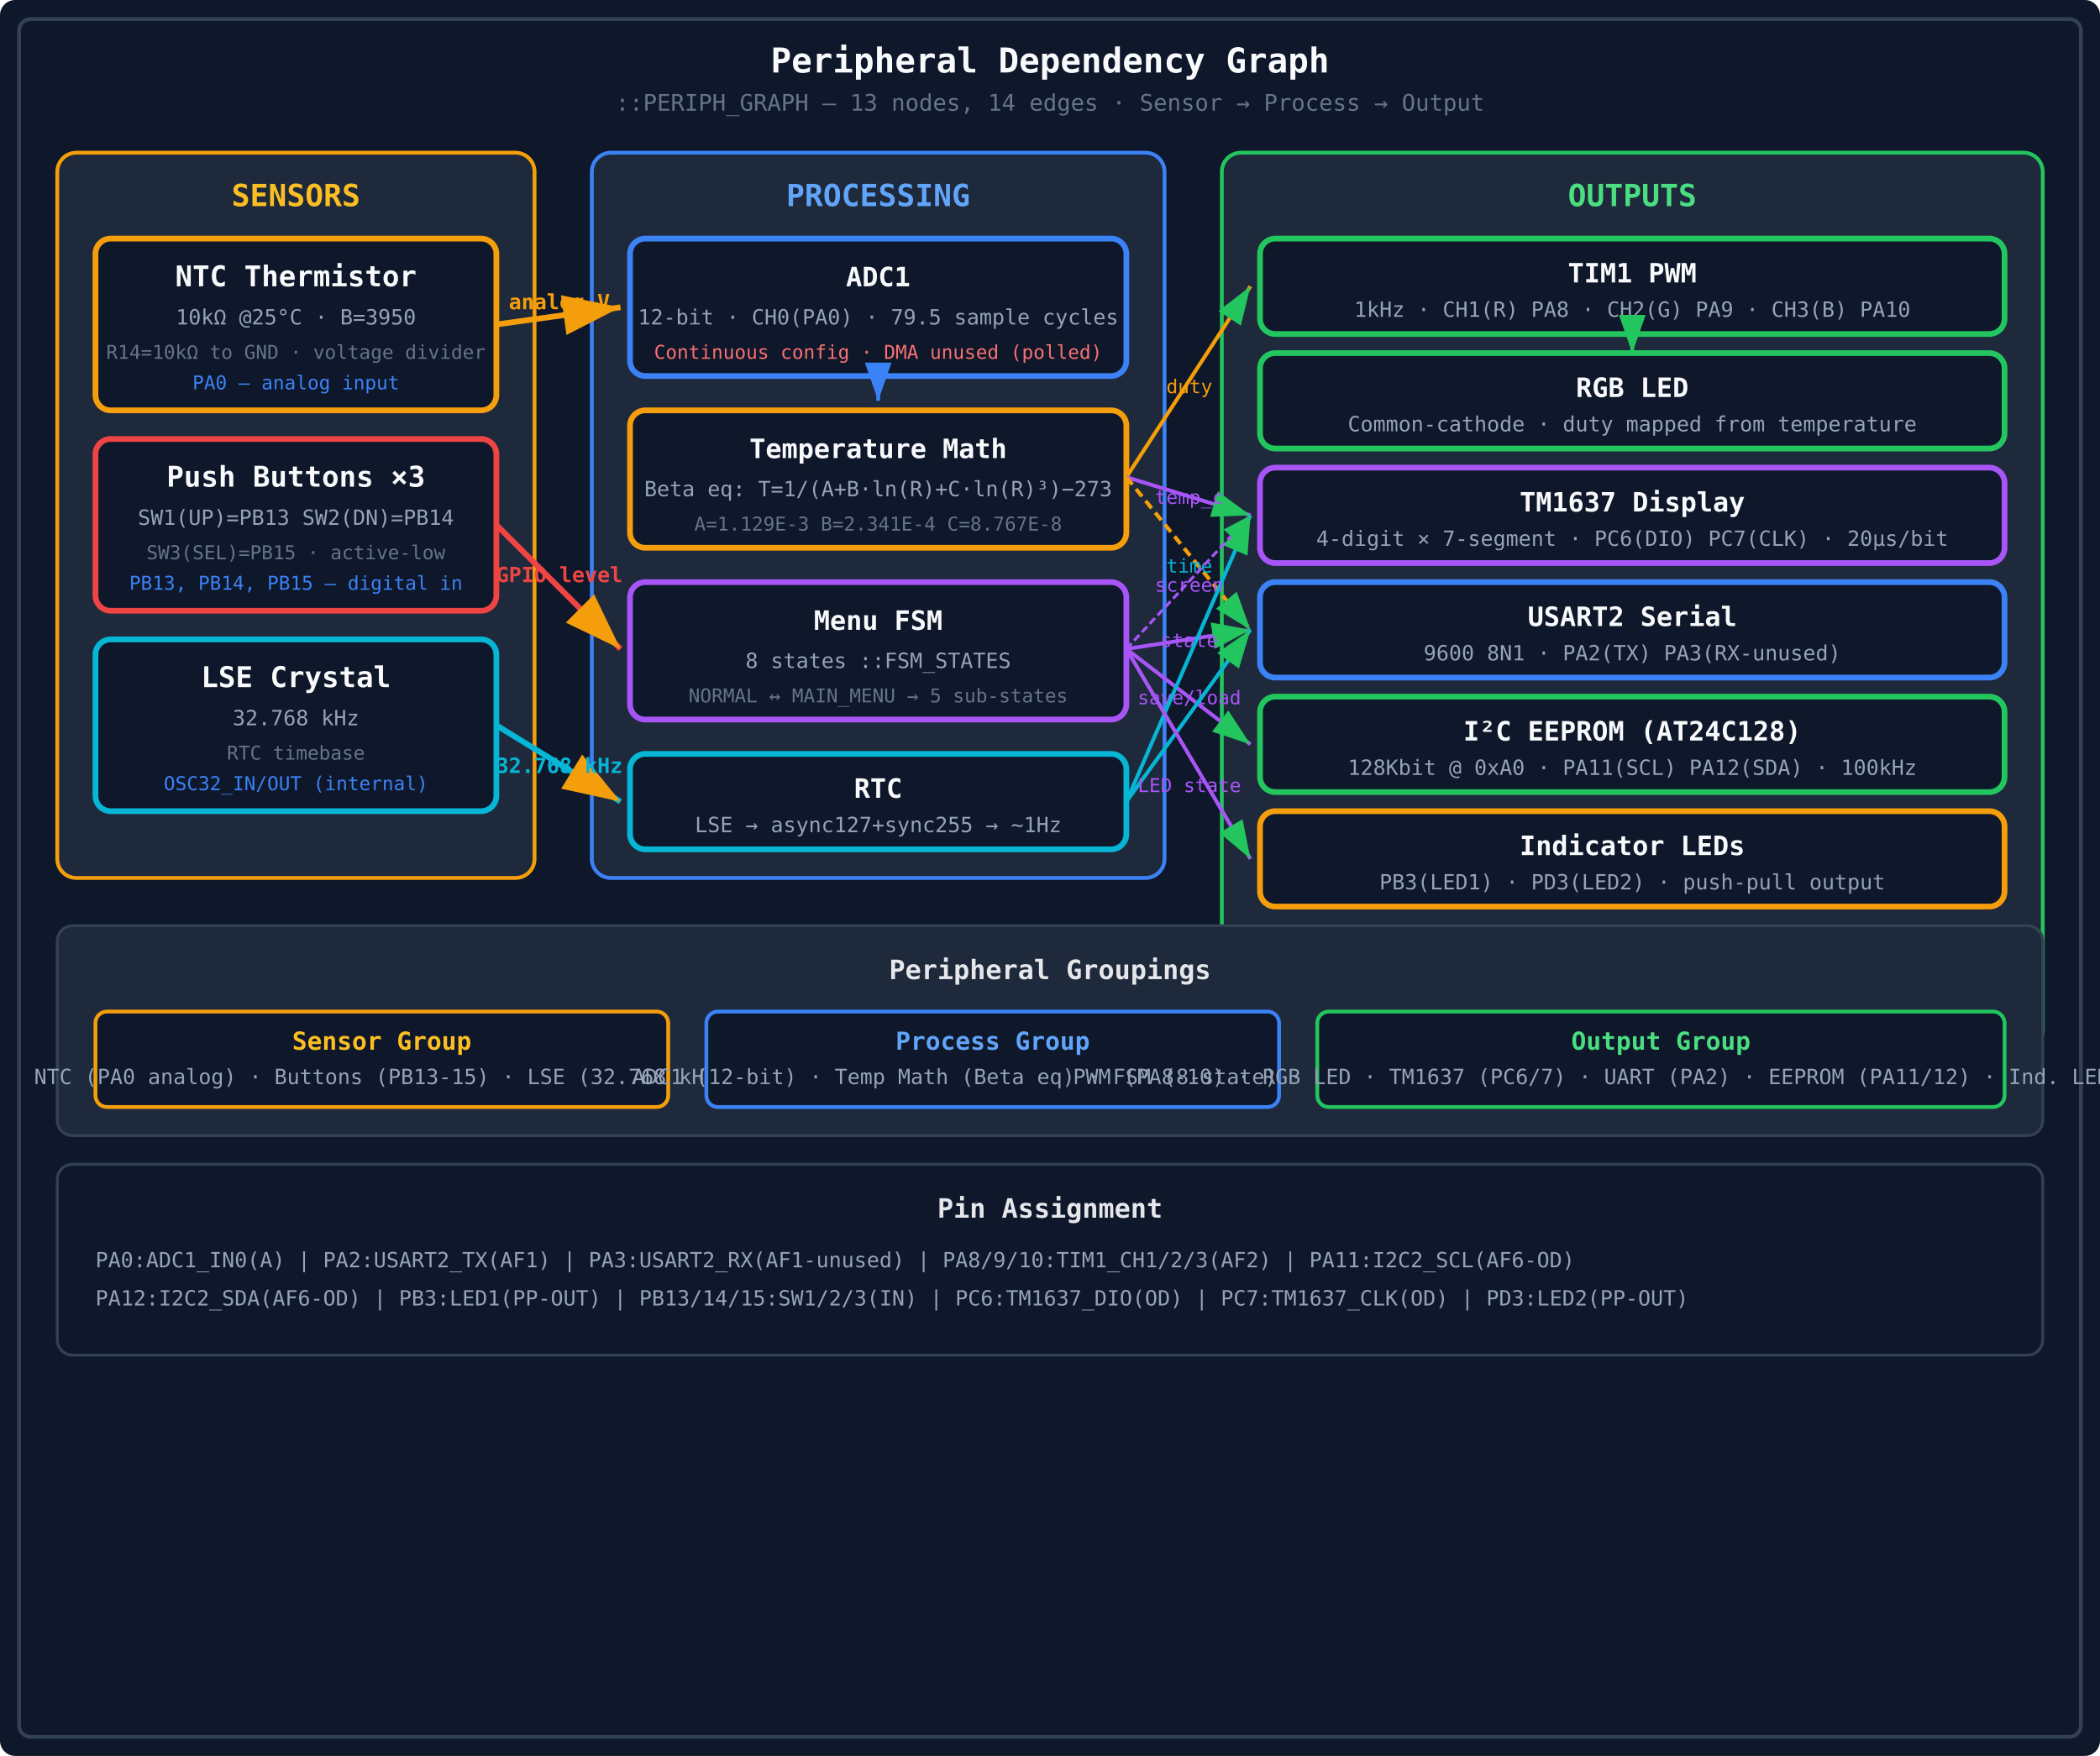
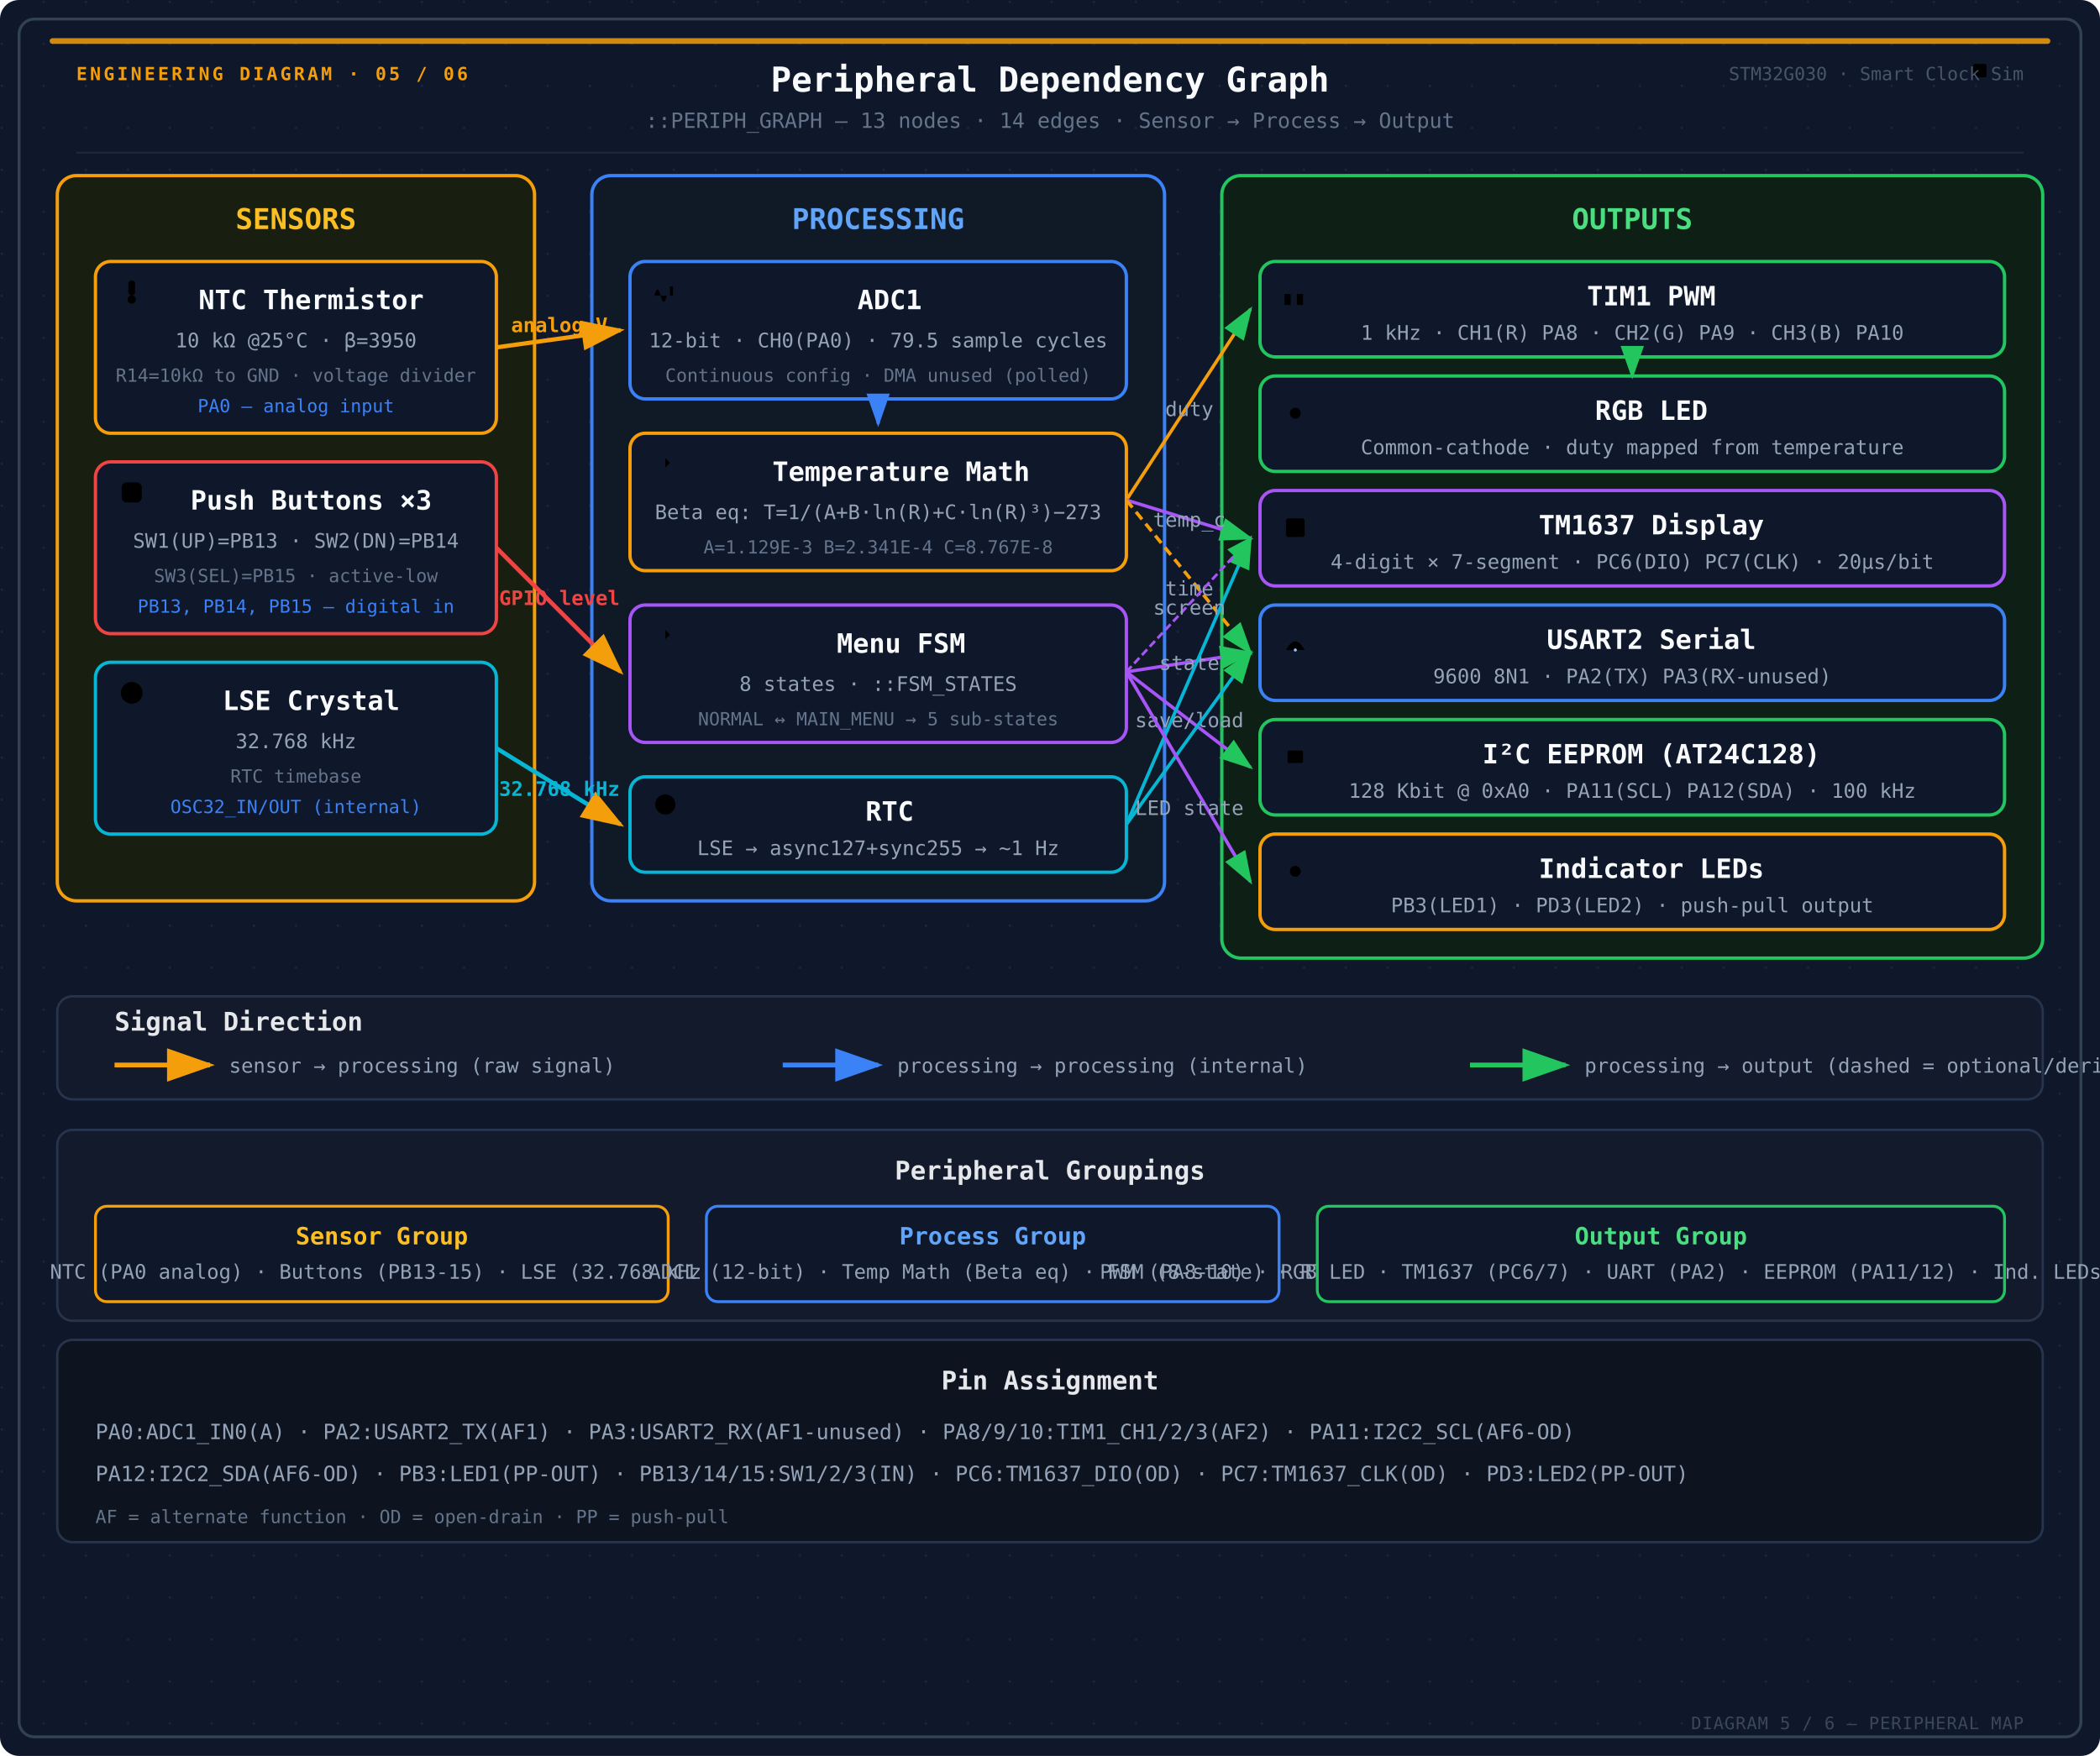
<svg xmlns="http://www.w3.org/2000/svg" viewBox="0 0 1100 920" font-family="'JetBrains Mono','Consolas',monospace">
  <defs>
-     <marker id="arr-sns" markerWidth="10" markerHeight="7" refX="10" refY="3.5" orient="auto">
+     <marker id="arr-sns" markerWidth="10" markerHeight="7" refX="9" refY="3.5" orient="auto">
      <polygon points="0 0,10 3.5,0 7" fill="#f59e0b" />
    </marker>
-     <marker id="arr-proc" markerWidth="10" markerHeight="7" refX="10" refY="3.5" orient="auto">
+     <marker id="arr-proc" markerWidth="10" markerHeight="7" refX="9" refY="3.5" orient="auto">
      <polygon points="0 0,10 3.5,0 7" fill="#3b82f6" />
    </marker>
-     <marker id="arr-out" markerWidth="10" markerHeight="7" refX="10" refY="3.5" orient="auto">
+     <marker id="arr-out" markerWidth="10" markerHeight="7" refX="9" refY="3.5" orient="auto">
      <polygon points="0 0,10 3.5,0 7" fill="#22c55e" />
    </marker>
+     <pattern id="p-grid" width="22" height="22" patternUnits="userSpaceOnUse">
+       <circle cx="1" cy="1" r="0.7" fill="#1b2438" />
+     </pattern>
+     <symbol id="i-therm" viewBox="0 0 16 16">
+       <rect x="6" y="1" width="4" height="9" rx="2" />
+       <circle cx="8" cy="12.5" r="2.5" />
+     </symbol>
+     <symbol id="i-button" viewBox="0 0 16 16">
+       <rect x="2" y="2" width="12" height="12" rx="3" />
+       <circle cx="8" cy="8" r="2.5" />
+     </symbol>
+     <symbol id="i-clock" viewBox="0 0 16 16">
+       <circle cx="8" cy="8" r="6.5" />
+       <line x1="8" y1="8" x2="8" y2="4" />
+       <line x1="8" y1="8" x2="11" y2="9.5" />
+     </symbol>
+     <symbol id="i-adc" viewBox="0 0 16 16">
+       <path d="M1 11 Q3 3 5 11 T9 11" />
+       <path d="M9 11 L11 11 L11 5 L13 5 L13 11 L15 11" />
+     </symbol>
+     <symbol id="i-flow" viewBox="0 0 16 16">
+       <path d="M1 8 L11 8" />
+       <path d="M8 5 L11 8 L8 11" />
+     </symbol>
+     <symbol id="i-pwm" viewBox="0 0 16 16">
+       <path d="M1 12 L1 5 L5 5 L5 12 L9 12 L9 5 L13 5 L13 12 L15 12" />
+     </symbol>
+     <symbol id="i-led" viewBox="0 0 16 16">
+       <circle cx="8" cy="8" r="3.5" />
+       <line x1="8" y1="1" x2="8" y2="3" />
+       <line x1="8" y1="13" x2="8" y2="15" />
+       <line x1="1" y1="8" x2="3" y2="8" />
+       <line x1="13" y1="8" x2="15" y2="8" />
+     </symbol>
+     <symbol id="i-display" viewBox="0 0 16 16">
+       <rect x="2" y="2" width="12" height="12" rx="1.5" />
+       <line x1="8" y1="4" x2="8" y2="8" />
+       <line x1="4" y1="8" x2="12" y2="8" />
+       <line x1="8" y1="8" x2="8" y2="12" />
+     </symbol>
+     <symbol id="i-uart" viewBox="0 0 16 16">
+       <path d="M2 13 Q8 2 14 13" />
+       <path d="M5 13 Q8 8 11 13" />
+       <circle cx="8" cy="13" r="1" fill="currentColor" stroke="none" />
+     </symbol>
+     <symbol id="i-eeprom" viewBox="0 0 16 16">
+       <rect x="3" y="4" width="10" height="8" rx="1" />
+       <line x1="5" y1="6" x2="11" y2="6" />
+       <line x1="5" y1="8" x2="11" y2="8" />
+       <line x1="5" y1="10" x2="11" y2="10" />
+       <line x1="1" y1="6" x2="3" y2="6" />
+       <line x1="1" y1="10" x2="3" y2="10" />
+       <line x1="13" y1="6" x2="15" y2="6" />
+       <line x1="13" y1="10" x2="15" y2="10" />
+     </symbol>
+     <symbol id="i-chip" viewBox="0 0 16 16">
+       <rect x="4" y="4" width="8" height="8" rx="1" />
+       <line x1="1" y1="6" x2="4" y2="6" />
+       <line x1="1" y1="10" x2="4" y2="10" />
+       <line x1="12" y1="6" x2="15" y2="6" />
+       <line x1="12" y1="10" x2="15" y2="10" />
+       <line x1="6" y1="1" x2="6" y2="4" />
+       <line x1="10" y1="1" x2="10" y2="4" />
+       <line x1="6" y1="12" x2="6" y2="15" />
+       <line x1="10" y1="12" x2="10" y2="15" />
+     </symbol>
  </defs>
-   <rect width="1100" height="920" fill="#0f172a" rx="8" />
-   <rect x="10" y="10" width="1080" height="900" fill="none" stroke="#334155" stroke-width="2" rx="6" />
-   <text x="550" y="38" text-anchor="middle" font-size="18" font-weight="bold" fill="#f8fafc">Peripheral Dependency Graph</text>
-   <text x="550" y="58" text-anchor="middle" font-size="12" fill="#64748b">::PERIPH_GRAPH — 13 nodes, 14 edges · Sensor → Process → Output</text>
-   <rect x="30" y="80" width="250" height="380" rx="10" fill="#1e293b" stroke="#f59e0b" stroke-width="2" />
-   <text x="155" y="108" text-anchor="middle" font-size="16" font-weight="bold" fill="#fbbf24">SENSORS</text>
-   <rect x="50" y="125" width="210" height="90" rx="8" fill="#0f172a" stroke="#f59e0b" stroke-width="3" />
-   <text x="155" y="150" text-anchor="middle" font-size="15" font-weight="bold" fill="#f8fafc">NTC Thermistor</text>
-   <text x="155" y="170" text-anchor="middle" font-size="11" fill="#94a3b8">10kΩ @25°C · B=3950</text>
-   <text x="155" y="188" text-anchor="middle" font-size="10" fill="#64748b">R14=10kΩ to GND · voltage divider</text>
-   <text x="155" y="204" text-anchor="middle" font-size="10" fill="#3b82f6">PA0 — analog input</text>
-   <rect x="50" y="230" width="210" height="90" rx="8" fill="#0f172a" stroke="#ef4444" stroke-width="3" />
-   <text x="155" y="255" text-anchor="middle" font-size="15" font-weight="bold" fill="#f8fafc">Push Buttons ×3</text>
-   <text x="155" y="275" text-anchor="middle" font-size="11" fill="#94a3b8">SW1(UP)=PB13  SW2(DN)=PB14</text>
-   <text x="155" y="293" text-anchor="middle" font-size="10" fill="#64748b">SW3(SEL)=PB15  · active-low</text>
-   <text x="155" y="309" text-anchor="middle" font-size="10" fill="#3b82f6">PB13, PB14, PB15 — digital in</text>
-   <rect x="50" y="335" width="210" height="90" rx="8" fill="#0f172a" stroke="#06b6d4" stroke-width="3" />
-   <text x="155" y="360" text-anchor="middle" font-size="15" font-weight="bold" fill="#f8fafc">LSE Crystal</text>
-   <text x="155" y="380" text-anchor="middle" font-size="11" fill="#94a3b8">32.768 kHz</text>
-   <text x="155" y="398" text-anchor="middle" font-size="10" fill="#64748b">RTC timebase</text>
-   <text x="155" y="414" text-anchor="middle" font-size="10" fill="#3b82f6">OSC32_IN/OUT (internal)</text>
-   <rect x="310" y="80" width="300" height="380" rx="10" fill="#1e293b" stroke="#3b82f6" stroke-width="2" />
-   <text x="460" y="108" text-anchor="middle" font-size="16" font-weight="bold" fill="#60a5fa">PROCESSING</text>
-   <rect x="330" y="125" width="260" height="72" rx="8" fill="#0f172a" stroke="#3b82f6" stroke-width="3" />
-   <text x="460" y="150" text-anchor="middle" font-size="14" font-weight="bold" fill="#f8fafc">ADC1</text>
-   <text x="460" y="170" text-anchor="middle" font-size="11" fill="#94a3b8">12-bit · CH0(PA0) · 79.5 sample cycles</text>
-   <text x="460" y="188" text-anchor="middle" font-size="10" fill="#f87171">Continuous config · DMA unused (polled)</text>
-   <rect x="330" y="215" width="260" height="72" rx="8" fill="#0f172a" stroke="#f59e0b" stroke-width="3" />
-   <text x="460" y="240" text-anchor="middle" font-size="14" font-weight="bold" fill="#f8fafc">Temperature Math</text>
-   <text x="460" y="260" text-anchor="middle" font-size="11" fill="#94a3b8">Beta eq: T=1/(A+B·ln(R)+C·ln(R)³)−273</text>
-   <text x="460" y="278" text-anchor="middle" font-size="10" fill="#64748b">A=1.129E-3 B=2.341E-4 C=8.767E-8</text>
-   <rect x="330" y="305" width="260" height="72" rx="8" fill="#0f172a" stroke="#a855f7" stroke-width="3" />
-   <text x="460" y="330" text-anchor="middle" font-size="14" font-weight="bold" fill="#f8fafc">Menu FSM</text>
-   <text x="460" y="350" text-anchor="middle" font-size="11" fill="#94a3b8">8 states ::FSM_STATES</text>
-   <text x="460" y="368" text-anchor="middle" font-size="10" fill="#64748b">NORMAL ↔ MAIN_MENU → 5 sub-states</text>
-   <rect x="330" y="395" width="260" height="50" rx="8" fill="#0f172a" stroke="#06b6d4" stroke-width="3" />
-   <text x="460" y="418" text-anchor="middle" font-size="14" font-weight="bold" fill="#f8fafc">RTC</text>
-   <text x="460" y="436" text-anchor="middle" font-size="11" fill="#94a3b8">LSE → async127+sync255 → ~1Hz</text>
-   <rect x="640" y="80" width="430" height="470" rx="10" fill="#1e293b" stroke="#22c55e" stroke-width="2" />
-   <text x="855" y="108" text-anchor="middle" font-size="16" font-weight="bold" fill="#4ade80">OUTPUTS</text>
-   <rect x="660" y="125" width="390" height="50" rx="8" fill="#0f172a" stroke="#22c55e" stroke-width="3" />
-   <text x="855" y="148" text-anchor="middle" font-size="14" font-weight="bold" fill="#f8fafc">TIM1 PWM</text>
-   <text x="855" y="166" text-anchor="middle" font-size="11" fill="#94a3b8">1kHz · CH1(R) PA8 · CH2(G) PA9 · CH3(B) PA10</text>
-   <rect x="660" y="185" width="390" height="50" rx="8" fill="#0f172a" stroke="#22c55e" stroke-width="3" />
-   <text x="855" y="208" text-anchor="middle" font-size="14" font-weight="bold" fill="#f8fafc">RGB LED</text>
-   <text x="855" y="226" text-anchor="middle" font-size="11" fill="#94a3b8">Common-cathode · duty mapped from temperature</text>
-   <rect x="660" y="245" width="390" height="50" rx="8" fill="#0f172a" stroke="#a855f7" stroke-width="3" />
-   <text x="855" y="268" text-anchor="middle" font-size="14" font-weight="bold" fill="#f8fafc">TM1637 Display</text>
-   <text x="855" y="286" text-anchor="middle" font-size="11" fill="#94a3b8">4-digit × 7-segment · PC6(DIO) PC7(CLK) · 20µs/bit</text>
-   <rect x="660" y="305" width="390" height="50" rx="8" fill="#0f172a" stroke="#3b82f6" stroke-width="3" />
-   <text x="855" y="328" text-anchor="middle" font-size="14" font-weight="bold" fill="#f8fafc">USART2 Serial</text>
-   <text x="855" y="346" text-anchor="middle" font-size="11" fill="#94a3b8">9600 8N1 · PA2(TX) PA3(RX-unused)</text>
-   <rect x="660" y="365" width="390" height="50" rx="8" fill="#0f172a" stroke="#22c55e" stroke-width="3" />
-   <text x="855" y="388" text-anchor="middle" font-size="14" font-weight="bold" fill="#f8fafc">I²C EEPROM (AT24C128)</text>
-   <text x="855" y="406" text-anchor="middle" font-size="11" fill="#94a3b8">128Kbit @ 0xA0 · PA11(SCL) PA12(SDA) · 100kHz</text>
-   <rect x="660" y="425" width="390" height="50" rx="8" fill="#0f172a" stroke="#f59e0b" stroke-width="3" />
-   <text x="855" y="448" text-anchor="middle" font-size="14" font-weight="bold" fill="#f8fafc">Indicator LEDs</text>
-   <text x="855" y="466" text-anchor="middle" font-size="11" fill="#94a3b8">PB3(LED1) · PD3(LED2) · push-pull output</text>
-   <path d="M 260 170 L 325 161" stroke="#f59e0b" stroke-width="3" marker-end="url(#arr-sns)" />
-   <text x="293" y="162" text-anchor="middle" font-size="11" fill="#f59e0b" font-weight="bold">analog V</text>
-   <path d="M 260 275 L 325 340" stroke="#ef4444" stroke-width="3" marker-end="url(#arr-sns)" />
-   <text x="293" y="305" text-anchor="middle" font-size="11" fill="#ef4444" font-weight="bold">GPIO level</text>
-   <path d="M 260 380 L 325 420" stroke="#06b6d4" stroke-width="3" marker-end="url(#arr-sns)" />
-   <text x="293" y="405" text-anchor="middle" font-size="11" fill="#06b6d4" font-weight="bold">32.768 kHz</text>
-   <path d="M 460 197 L 460 210" stroke="#3b82f6" stroke-width="2" marker-end="url(#arr-proc)" />
-   <path d="M 590 250 L 655 150" stroke="#f59e0b" stroke-width="2" marker-end="url(#arr-out)" />
-   <text x="623" y="206" text-anchor="middle" font-size="10" fill="#f59e0b">duty</text>
-   <path d="M 590 250 L 655 270" stroke="#a855f7" stroke-width="2" marker-end="url(#arr-out)" />
-   <text x="623" y="264" text-anchor="middle" font-size="10" fill="#a855f7">temp_c</text>
-   <path d="M 590 340 L 655 330" stroke="#a855f7" stroke-width="2" marker-end="url(#arr-out)" />
-   <text x="623" y="339" text-anchor="middle" font-size="10" fill="#a855f7">state</text>
-   <path d="M 590 340 L 655 390" stroke="#a855f7" stroke-width="2" marker-end="url(#arr-out)" />
-   <text x="623" y="369" text-anchor="middle" font-size="10" fill="#a855f7">save/load</text>
-   <path d="M 590 250 L 655 330" stroke="#f59e0b" stroke-width="2" stroke-dasharray="5,3" marker-end="url(#arr-out)" />
-   <path d="M 590 420 L 655 270" stroke="#06b6d4" stroke-width="2" marker-end="url(#arr-out)" />
-   <text x="623" y="300" text-anchor="middle" font-size="10" fill="#06b6d4">time</text>
-   <path d="M 590 420 L 655 330" stroke="#06b6d4" stroke-width="2" marker-end="url(#arr-out)" />
-   <path d="M 855 175 L 855 185" stroke="#22c55e" stroke-width="2" marker-end="url(#arr-out)" />
-   <path d="M 590 340 L 655 270" stroke="#a855f7" stroke-width="1.5" stroke-dasharray="4,2" marker-end="url(#arr-out)" />
-   <text x="623" y="310" text-anchor="middle" font-size="10" fill="#a855f7">screen</text>
-   <path d="M 590 340 L 655 450" stroke="#a855f7" stroke-width="2" marker-end="url(#arr-out)" />
-   <text x="623" y="415" text-anchor="middle" font-size="10" fill="#a855f7">LED state</text>
-   <rect x="30" y="485" width="1040" height="110" rx="8" fill="#1e293b" stroke="#334155" stroke-width="1.5" />
-   <text x="550" y="513" text-anchor="middle" font-size="14" font-weight="bold" fill="#e5e7eb">Peripheral Groupings</text>
-   <rect x="50" y="530" width="300" height="50" rx="6" fill="#0f172a" stroke="#f59e0b" stroke-width="2" />
-   <text x="200" y="550" text-anchor="middle" font-size="13" font-weight="bold" fill="#fbbf24">Sensor Group</text>
-   <text x="200" y="568" text-anchor="middle" font-size="11" fill="#94a3b8">NTC (PA0 analog) · Buttons (PB13-15) · LSE (32.768 kHz)</text>
-   <rect x="370" y="530" width="300" height="50" rx="6" fill="#0f172a" stroke="#3b82f6" stroke-width="2" />
-   <text x="520" y="550" text-anchor="middle" font-size="13" font-weight="bold" fill="#60a5fa">Process Group</text>
-   <text x="520" y="568" text-anchor="middle" font-size="11" fill="#94a3b8">ADC1 (12-bit) · Temp Math (Beta eq) · FSM (8-state) · RTC</text>
-   <rect x="690" y="530" width="360" height="50" rx="6" fill="#0f172a" stroke="#22c55e" stroke-width="2" />
-   <text x="870" y="550" text-anchor="middle" font-size="13" font-weight="bold" fill="#4ade80">Output Group</text>
-   <text x="870" y="568" text-anchor="middle" font-size="11" fill="#94a3b8">PWM (PA8-10) · RGB LED · TM1637 (PC6/7) · UART (PA2) · EEPROM (PA11/12) · Ind. LEDs (PB3/PD3)</text>
-   <rect x="30" y="610" width="1040" height="100" rx="8" fill="#0f172a" stroke="#334155" stroke-width="1.5" />
-   <text x="550" y="638" text-anchor="middle" font-size="14" font-weight="bold" fill="#e5e7eb">Pin Assignment</text>
-   <text x="50" y="664" font-size="11" fill="#94a3b8">PA0:ADC1_IN0(A)  |  PA2:USART2_TX(AF1)  |  PA3:USART2_RX(AF1-unused)  |  PA8/9/10:TIM1_CH1/2/3(AF2)  |  PA11:I2C2_SCL(AF6-OD)</text>
-   <text x="50" y="684" font-size="11" fill="#94a3b8">PA12:I2C2_SDA(AF6-OD)  |  PB3:LED1(PP-OUT)  |  PB13/14/15:SW1/2/3(IN)  |  PC6:TM1637_DIO(OD)  |  PC7:TM1637_CLK(OD)  |  PD3:LED2(PP-OUT)</text>
+   <style>
+     .kicker  { font: 700 9.5px 'JetBrains Mono',monospace; letter-spacing:1.4px; fill:#f59e0b; }
+     .title   { font: 700 18px 'JetBrains Mono',monospace; fill:#f8fafc; }
+     .subtitle{ font: 11px 'JetBrains Mono',monospace; fill:#64748b; }
+     .corner  { font: 9.5px 'JetBrains Mono',monospace; fill:#475569; }
+     .foot    { font: 9px 'JetBrains Mono',monospace; fill:#3a475c; letter-spacing:.4px; }
+     .grp-t   { font: 700 15px 'JetBrains Mono',monospace; }
+     .n-t     { font: 700 14px 'JetBrains Mono',monospace; fill:#f8fafc; }
+     .n-s     { font: 10.5px 'JetBrains Mono',monospace; fill:#94a3b8; }
+     .n-m     { font: 9.5px 'JetBrains Mono',monospace; fill:#64748b; }
+     .n-pin   { font: 9.5px 'JetBrains Mono',monospace; fill:#3b82f6; }
+     .edge-lbl{ font: 700 10.5px 'JetBrains Mono',monospace; }
+     .sec-t   { font: 700 13.5px 'JetBrains Mono',monospace; fill:#e5e7eb; }
+     .grp-h   { font: 700 12.5px 'JetBrains Mono',monospace; }
+     .grp-s   { font: 10.5px 'JetBrains Mono',monospace; fill:#94a3b8; }
+     .pin-t   { font: 11px 'JetBrains Mono',monospace; fill:#94a3b8; }
+   </style>
+   <rect width="1100" height="920" fill="#0f172a" rx="10" />
+   <rect width="1100" height="920" fill="url(#p-grid)" rx="10" />
+   <rect x="10" y="10" width="1080" height="900" fill="none" stroke="#334155" stroke-width="1.5" rx="8" />
+   <rect x="26" y="20" width="1048" height="3" rx="1.5" fill="#f59e0b" opacity="0.85" />
+   <text x="40" y="42" class="kicker">ENGINEERING DIAGRAM · 05 / 06</text>
+   <text x="550" y="48" text-anchor="middle" class="title">Peripheral Dependency Graph</text>
+   <text x="550" y="67" text-anchor="middle" class="subtitle">::PERIPH_GRAPH — 13 nodes · 14 edges · Sensor → Process → Output</text>
+   <use href="#i-chip" x="1030" y="30" width="14" height="14" color="#475569" />
+   <text x="1060" y="42" text-anchor="end" class="corner">STM32G030 · Smart Clock Sim</text>
+   <line x1="40" y1="80" x2="1060" y2="80" stroke="#1c2740" stroke-width="1" />
+   <rect x="30" y="92" width="250" height="380" rx="10" fill="#181f10" stroke="#f59e0b" stroke-width="1.75" />
+   <text x="155" y="120" text-anchor="middle" class="grp-t" fill="#fbbf24">SENSORS</text>
+   <rect x="50" y="137" width="210" height="90" rx="8" fill="#0f172a" stroke="#f59e0b" stroke-width="1.75" />
+   <use href="#i-therm" x="62" y="146" width="14" height="14" color="#fbbf24" />
+   <text x="163" y="162" text-anchor="middle" class="n-t">NTC Thermistor</text>
+   <text x="155" y="182" text-anchor="middle" class="n-s">10 kΩ @25°C · β=3950</text>
+   <text x="155" y="200" text-anchor="middle" class="n-m">R14=10kΩ to GND · voltage divider</text>
+   <text x="155" y="216" text-anchor="middle" class="n-pin">PA0 — analog input</text>
+   <rect x="50" y="242" width="210" height="90" rx="8" fill="#0f172a" stroke="#ef4444" stroke-width="1.75" />
+   <use href="#i-button" x="62" y="251" width="14" height="14" color="#f87171" />
+   <text x="163" y="267" text-anchor="middle" class="n-t">Push Buttons ×3</text>
+   <text x="155" y="287" text-anchor="middle" class="n-s">SW1(UP)=PB13 · SW2(DN)=PB14</text>
+   <text x="155" y="305" text-anchor="middle" class="n-m">SW3(SEL)=PB15 · active-low</text>
+   <text x="155" y="321" text-anchor="middle" class="n-pin">PB13, PB14, PB15 — digital in</text>
+   <rect x="50" y="347" width="210" height="90" rx="8" fill="#0f172a" stroke="#06b6d4" stroke-width="1.75" />
+   <use href="#i-clock" x="62" y="356" width="14" height="14" color="#67e8f9" />
+   <text x="163" y="372" text-anchor="middle" class="n-t">LSE Crystal</text>
+   <text x="155" y="392" text-anchor="middle" class="n-s">32.768 kHz</text>
+   <text x="155" y="410" text-anchor="middle" class="n-m">RTC timebase</text>
+   <text x="155" y="426" text-anchor="middle" class="n-pin">OSC32_IN/OUT (internal)</text>
+   <rect x="310" y="92" width="300" height="380" rx="10" fill="#101a26" stroke="#3b82f6" stroke-width="1.75" />
+   <text x="460" y="120" text-anchor="middle" class="grp-t" fill="#60a5fa">PROCESSING</text>
+   <rect x="330" y="137" width="260" height="72" rx="8" fill="#0f172a" stroke="#3b82f6" stroke-width="1.75" />
+   <use href="#i-adc" x="342" y="146" width="13" height="13" color="#93c5fd" />
+   <text x="466" y="162" text-anchor="middle" class="n-t" font-size="13">ADC1</text>
+   <text x="460" y="182" text-anchor="middle" class="n-s">12-bit · CH0(PA0) · 79.5 sample cycles</text>
+   <text x="460" y="200" text-anchor="middle" class="n-m" fill="#f87171">Continuous config · DMA unused (polled)</text>
+   <rect x="330" y="227" width="260" height="72" rx="8" fill="#0f172a" stroke="#f59e0b" stroke-width="1.75" />
+   <use href="#i-flow" x="342" y="236" width="13" height="13" color="#fbbf24" />
+   <text x="472" y="252" text-anchor="middle" class="n-t" font-size="13">Temperature Math</text>
+   <text x="460" y="272" text-anchor="middle" class="n-s" font-size="10">Beta eq: T=1/(A+B·ln(R)+C·ln(R)³)−273</text>
+   <text x="460" y="290" text-anchor="middle" class="n-m">A=1.129E-3  B=2.341E-4  C=8.767E-8</text>
+   <rect x="330" y="317" width="260" height="72" rx="8" fill="#0f172a" stroke="#a855f7" stroke-width="1.75" />
+   <use href="#i-flow" x="342" y="326" width="13" height="13" color="#c084fc" />
+   <text x="472" y="342" text-anchor="middle" class="n-t" font-size="13">Menu FSM</text>
+   <text x="460" y="362" text-anchor="middle" class="n-s">8 states · ::FSM_STATES</text>
+   <text x="460" y="380" text-anchor="middle" class="n-m">NORMAL ↔ MAIN_MENU → 5 sub-states</text>
+   <rect x="330" y="407" width="260" height="50" rx="8" fill="#0f172a" stroke="#06b6d4" stroke-width="1.75" />
+   <use href="#i-clock" x="342" y="415" width="13" height="13" color="#67e8f9" />
+   <text x="466" y="430" text-anchor="middle" class="n-t" font-size="13">RTC</text>
+   <text x="460" y="448" text-anchor="middle" class="n-s">LSE → async127+sync255 → ~1 Hz</text>
+   <rect x="640" y="92" width="430" height="410" rx="10" fill="#0e1f16" stroke="#22c55e" stroke-width="1.75" />
+   <text x="855" y="120" text-anchor="middle" class="grp-t" fill="#4ade80">OUTPUTS</text>
+   <rect x="660" y="137" width="390" height="50" rx="8" fill="#0f172a" stroke="#22c55e" stroke-width="1.75" />
+   <use href="#i-pwm" x="672" y="150" width="13" height="13" color="#86efac" />
+   <text x="865" y="160" text-anchor="middle" class="n-t" font-size="13">TIM1 PWM</text>
+   <text x="855" y="178" text-anchor="middle" class="n-s">1 kHz · CH1(R) PA8 · CH2(G) PA9 · CH3(B) PA10</text>
+   <rect x="660" y="197" width="390" height="50" rx="8" fill="#0f172a" stroke="#22c55e" stroke-width="1.75" />
+   <use href="#i-led" x="672" y="210" width="13" height="13" color="#86efac" />
+   <text x="865" y="220" text-anchor="middle" class="n-t" font-size="13">RGB LED</text>
+   <text x="855" y="238" text-anchor="middle" class="n-s">Common-cathode · duty mapped from temperature</text>
+   <rect x="660" y="257" width="390" height="50" rx="8" fill="#0f172a" stroke="#a855f7" stroke-width="1.75" />
+   <use href="#i-display" x="672" y="270" width="13" height="13" color="#c084fc" />
+   <text x="865" y="280" text-anchor="middle" class="n-t" font-size="13">TM1637 Display</text>
+   <text x="855" y="298" text-anchor="middle" class="n-s">4-digit × 7-segment · PC6(DIO) PC7(CLK) · 20µs/bit</text>
+   <rect x="660" y="317" width="390" height="50" rx="8" fill="#0f172a" stroke="#3b82f6" stroke-width="1.75" />
+   <use href="#i-uart" x="672" y="330" width="13" height="13" color="#93c5fd" />
+   <text x="865" y="340" text-anchor="middle" class="n-t" font-size="13">USART2 Serial</text>
+   <text x="855" y="358" text-anchor="middle" class="n-s">9600 8N1 · PA2(TX) PA3(RX-unused)</text>
+   <rect x="660" y="377" width="390" height="50" rx="8" fill="#0f172a" stroke="#22c55e" stroke-width="1.75" />
+   <use href="#i-eeprom" x="672" y="390" width="13" height="13" color="#86efac" />
+   <text x="865" y="400" text-anchor="middle" class="n-t" font-size="13">I²C EEPROM (AT24C128)</text>
+   <text x="855" y="418" text-anchor="middle" class="n-s">128 Kbit @ 0xA0 · PA11(SCL) PA12(SDA) · 100 kHz</text>
+   <rect x="660" y="437" width="390" height="50" rx="8" fill="#0f172a" stroke="#f59e0b" stroke-width="1.75" />
+   <use href="#i-led" x="672" y="450" width="13" height="13" color="#fbbf24" />
+   <text x="865" y="460" text-anchor="middle" class="n-t" font-size="13">Indicator LEDs</text>
+   <text x="855" y="478" text-anchor="middle" class="n-s">PB3(LED1) · PD3(LED2) · push-pull output</text>
+   <path d="M 260 182 L 325 173" stroke="#f59e0b" stroke-width="2.25" marker-end="url(#arr-sns)" />
+   <text x="293" y="174" text-anchor="middle" class="edge-lbl" fill="#f59e0b">analog V</text>
+   <path d="M 260 287 L 325 352" stroke="#ef4444" stroke-width="2.25" marker-end="url(#arr-sns)" />
+   <text x="293" y="317" text-anchor="middle" class="edge-lbl" fill="#ef4444">GPIO level</text>
+   <path d="M 260 392 L 325 432" stroke="#06b6d4" stroke-width="2.25" marker-end="url(#arr-sns)" />
+   <text x="293" y="417" text-anchor="middle" class="edge-lbl" fill="#06b6d4">32.768 kHz</text>
+   <path d="M 460 209 L 460 222" stroke="#3b82f6" stroke-width="1.75" marker-end="url(#arr-proc)" />
+   <path d="M 590 262 L 655 162" stroke="#f59e0b" stroke-width="1.75" marker-end="url(#arr-out)" />
+   <text x="623" y="218" text-anchor="middle" class="n-s" font-size="9.5" fill="#f59e0b">duty</text>
+   <path d="M 590 262 L 655 282" stroke="#a855f7" stroke-width="1.75" marker-end="url(#arr-out)" />
+   <text x="623" y="276" text-anchor="middle" class="n-s" font-size="9.5" fill="#a855f7">temp_c</text>
+   <path d="M 590 352 L 655 342" stroke="#a855f7" stroke-width="1.75" marker-end="url(#arr-out)" />
+   <text x="623" y="351" text-anchor="middle" class="n-s" font-size="9.5" fill="#a855f7">state</text>
+   <path d="M 590 352 L 655 402" stroke="#a855f7" stroke-width="1.75" marker-end="url(#arr-out)" />
+   <text x="623" y="381" text-anchor="middle" class="n-s" font-size="9.5" fill="#a855f7">save/load</text>
+   <path d="M 590 262 L 655 342" stroke="#f59e0b" stroke-width="1.75" stroke-dasharray="5,3" marker-end="url(#arr-out)" />
+   <path d="M 590 432 L 655 282" stroke="#06b6d4" stroke-width="1.75" marker-end="url(#arr-out)" />
+   <text x="623" y="312" text-anchor="middle" class="n-s" font-size="9.5" fill="#06b6d4">time</text>
+   <path d="M 590 432 L 655 342" stroke="#06b6d4" stroke-width="1.75" marker-end="url(#arr-out)" />
+   <path d="M 855 187 L 855 197" stroke="#22c55e" stroke-width="1.75" marker-end="url(#arr-out)" />
+   <path d="M 590 352 L 655 282" stroke="#a855f7" stroke-width="1.4" stroke-dasharray="4,2" marker-end="url(#arr-out)" />
+   <text x="623" y="322" text-anchor="middle" class="n-s" font-size="9.5" fill="#a855f7">screen</text>
+   <path d="M 590 352 L 655 462" stroke="#a855f7" stroke-width="1.75" marker-end="url(#arr-out)" />
+   <text x="623" y="427" text-anchor="middle" class="n-s" font-size="9.5" fill="#a855f7">LED state</text>
+   <rect x="30" y="522" width="1040" height="54" rx="8" fill="#121a2c" stroke="#26344d" stroke-width="1.25" />
+   <text x="60" y="540" class="sec-t" font-size="12.5">Signal Direction</text>
+   <line x1="60" y1="558" x2="110" y2="558" stroke="#f59e0b" stroke-width="2.5" marker-end="url(#arr-sns)" />
+   <text x="120" y="562" class="n-s">sensor → processing (raw signal)</text>
+   <line x1="410" y1="558" x2="460" y2="558" stroke="#3b82f6" stroke-width="2.5" marker-end="url(#arr-proc)" />
+   <text x="470" y="562" class="n-s">processing → processing (internal)</text>
+   <line x1="770" y1="558" x2="820" y2="558" stroke="#22c55e" stroke-width="2.5" marker-end="url(#arr-out)" />
+   <text x="830" y="562" class="n-s">processing → output (dashed = optional/derived)</text>
+   <rect x="30" y="592" width="1040" height="100" rx="8" fill="#121a2c" stroke="#26344d" stroke-width="1.25" />
+   <text x="550" y="618" text-anchor="middle" class="sec-t">Peripheral Groupings</text>
+   <rect x="50" y="632" width="300" height="50" rx="6" fill="#0f172a" stroke="#f59e0b" stroke-width="1.5" />
+   <text x="200" y="652" text-anchor="middle" class="grp-h" fill="#fbbf24">Sensor Group</text>
+   <text x="200" y="670" text-anchor="middle" class="grp-s">NTC (PA0 analog) · Buttons (PB13-15) · LSE (32.768 kHz)</text>
+   <rect x="370" y="632" width="300" height="50" rx="6" fill="#0f172a" stroke="#3b82f6" stroke-width="1.5" />
+   <text x="520" y="652" text-anchor="middle" class="grp-h" fill="#60a5fa">Process Group</text>
+   <text x="520" y="670" text-anchor="middle" class="grp-s">ADC1 (12-bit) · Temp Math (Beta eq) · FSM (8-state) · RTC</text>
+   <rect x="690" y="632" width="360" height="50" rx="6" fill="#0f172a" stroke="#22c55e" stroke-width="1.5" />
+   <text x="870" y="652" text-anchor="middle" class="grp-h" fill="#4ade80">Output Group</text>
+   <text x="870" y="670" text-anchor="middle" class="grp-s" font-size="9.8">PWM (PA8-10) · RGB LED · TM1637 (PC6/7) · UART (PA2) · EEPROM (PA11/12) · Ind. LEDs (PB3/PD3)</text>
+   <rect x="30" y="702" width="1040" height="106" rx="8" fill="#0d1420" stroke="#26344d" stroke-width="1.25" />
+   <text x="550" y="728" text-anchor="middle" class="sec-t">Pin Assignment</text>
+   <text x="50" y="754" class="pin-t">PA0:ADC1_IN0(A)  ·  PA2:USART2_TX(AF1)  ·  PA3:USART2_RX(AF1-unused)  ·  PA8/9/10:TIM1_CH1/2/3(AF2)  ·  PA11:I2C2_SCL(AF6-OD)</text>
+   <text x="50" y="776" class="pin-t">PA12:I2C2_SDA(AF6-OD)  ·  PB3:LED1(PP-OUT)  ·  PB13/14/15:SW1/2/3(IN)  ·  PC6:TM1637_DIO(OD)  ·  PC7:TM1637_CLK(OD)  ·  PD3:LED2(PP-OUT)</text>
+   <text x="50" y="798" class="n-m">AF = alternate function · OD = open-drain · PP = push-pull</text>
+   <text x="1060" y="906" text-anchor="end" class="foot">DIAGRAM 5 / 6 — PERIPHERAL MAP</text>
</svg>
